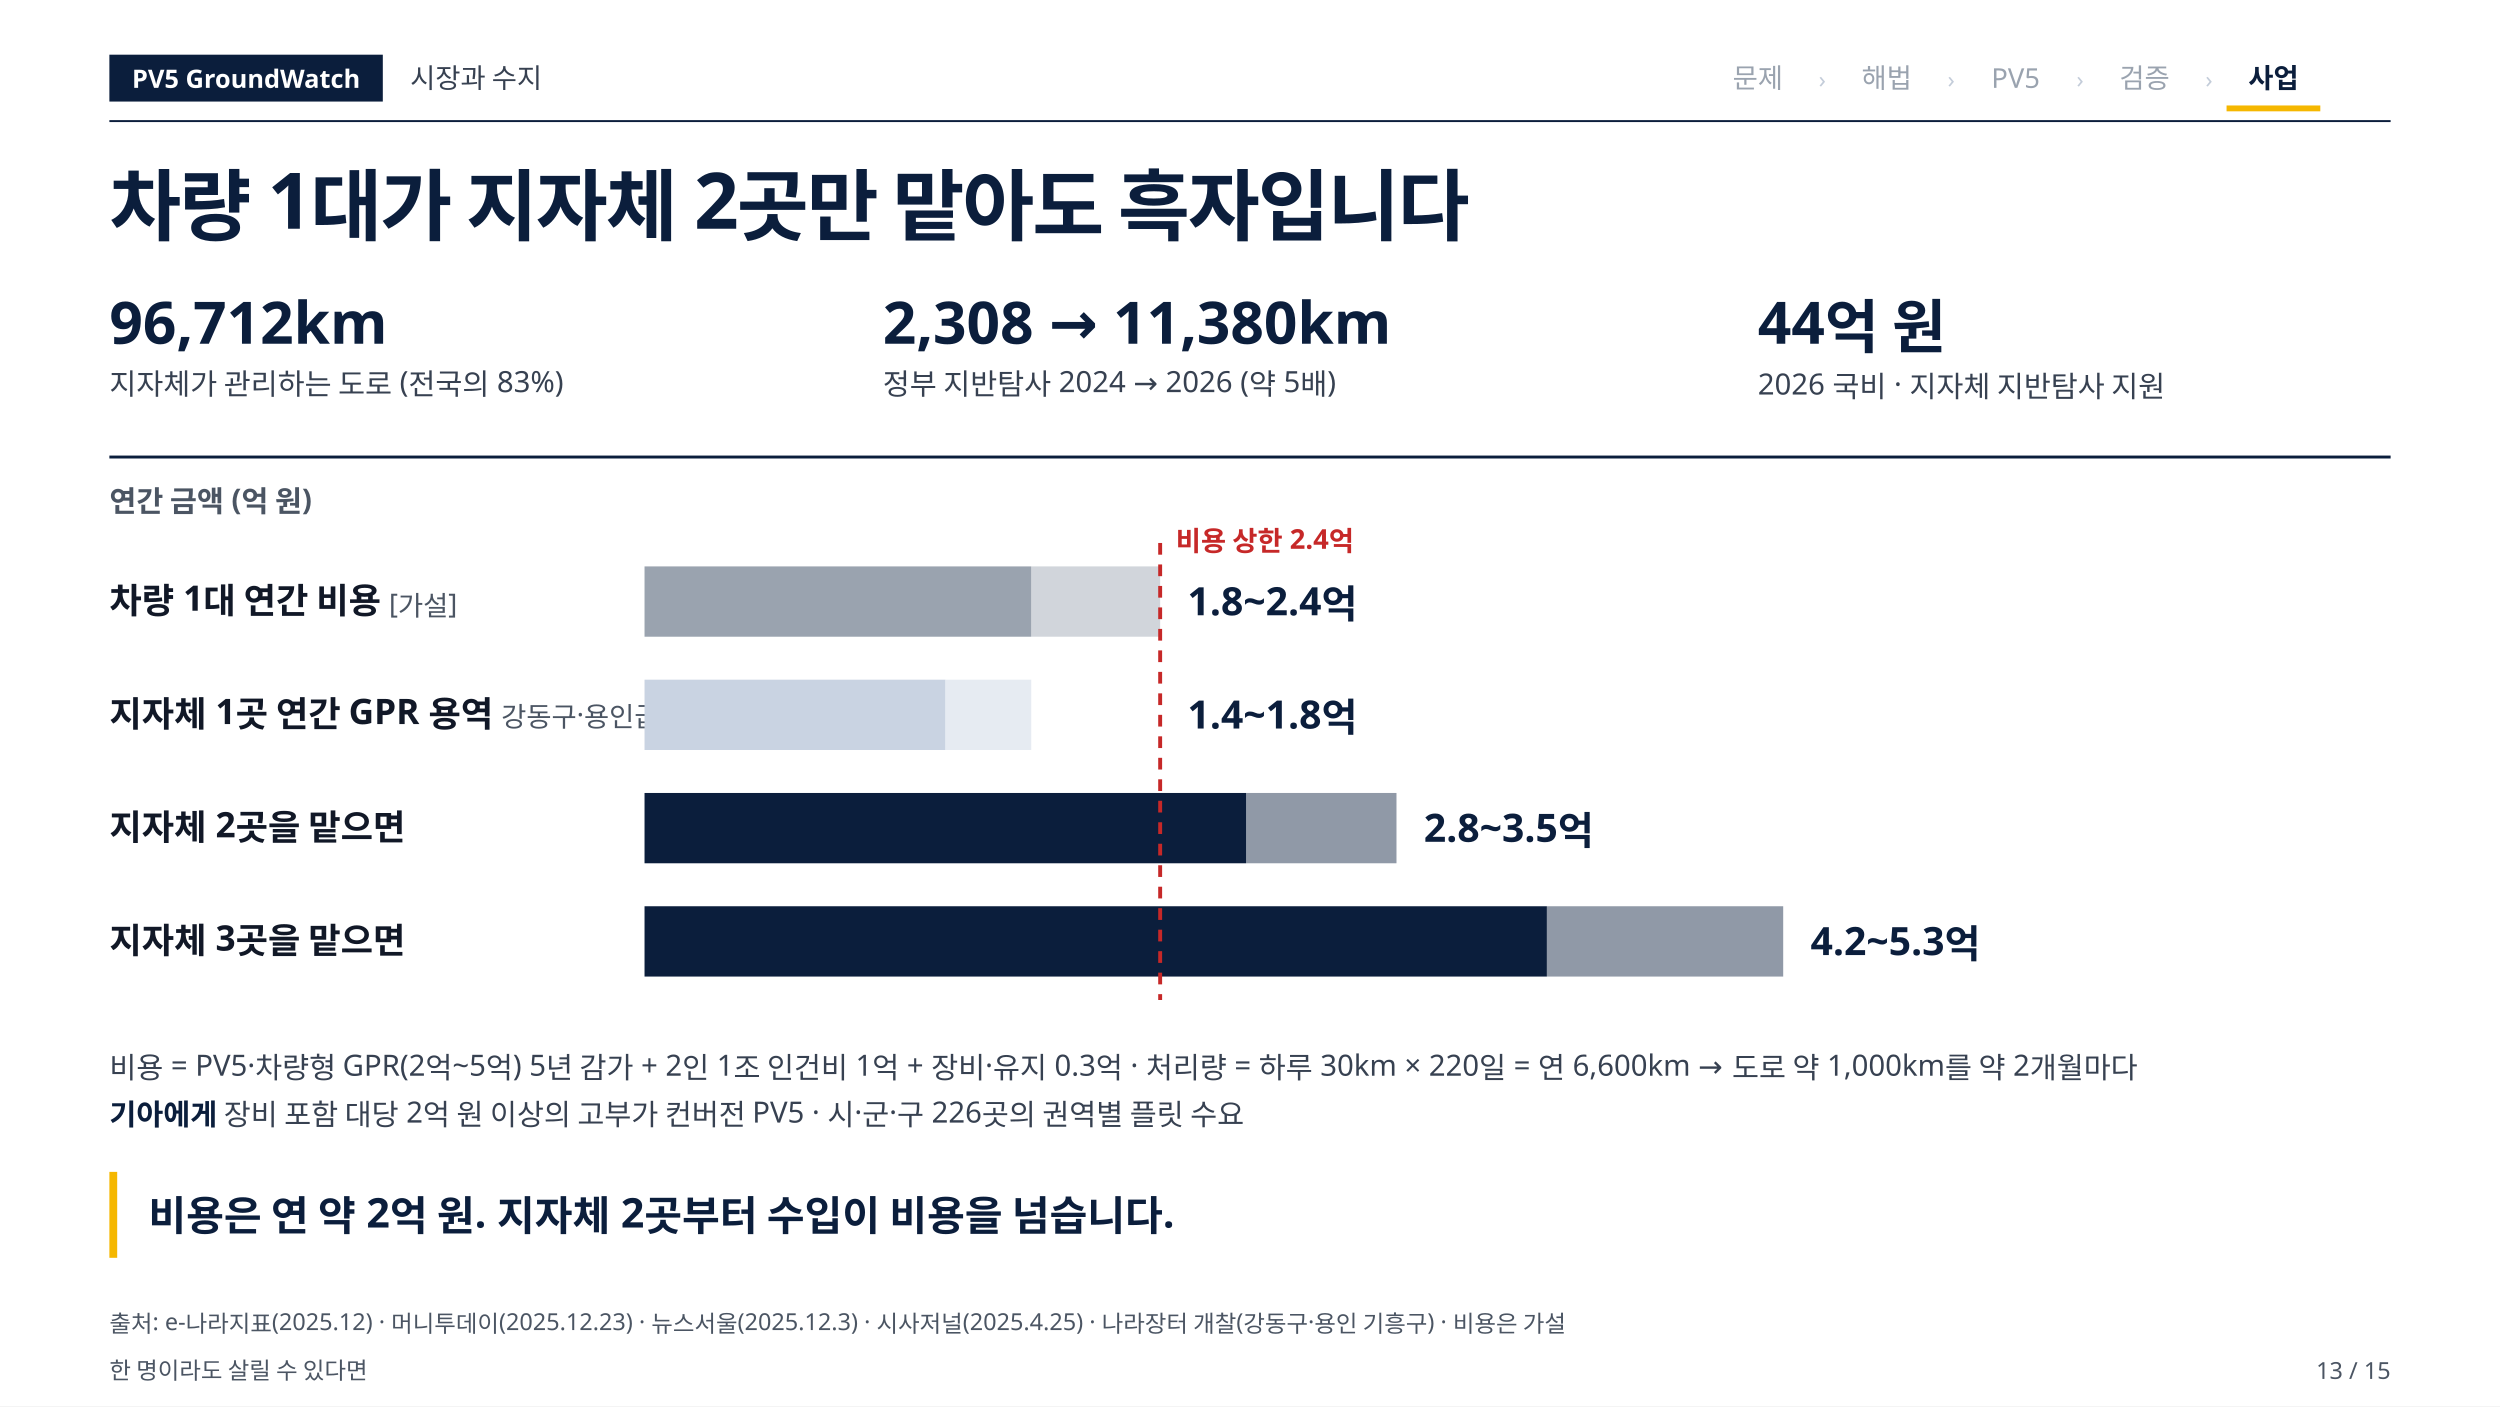
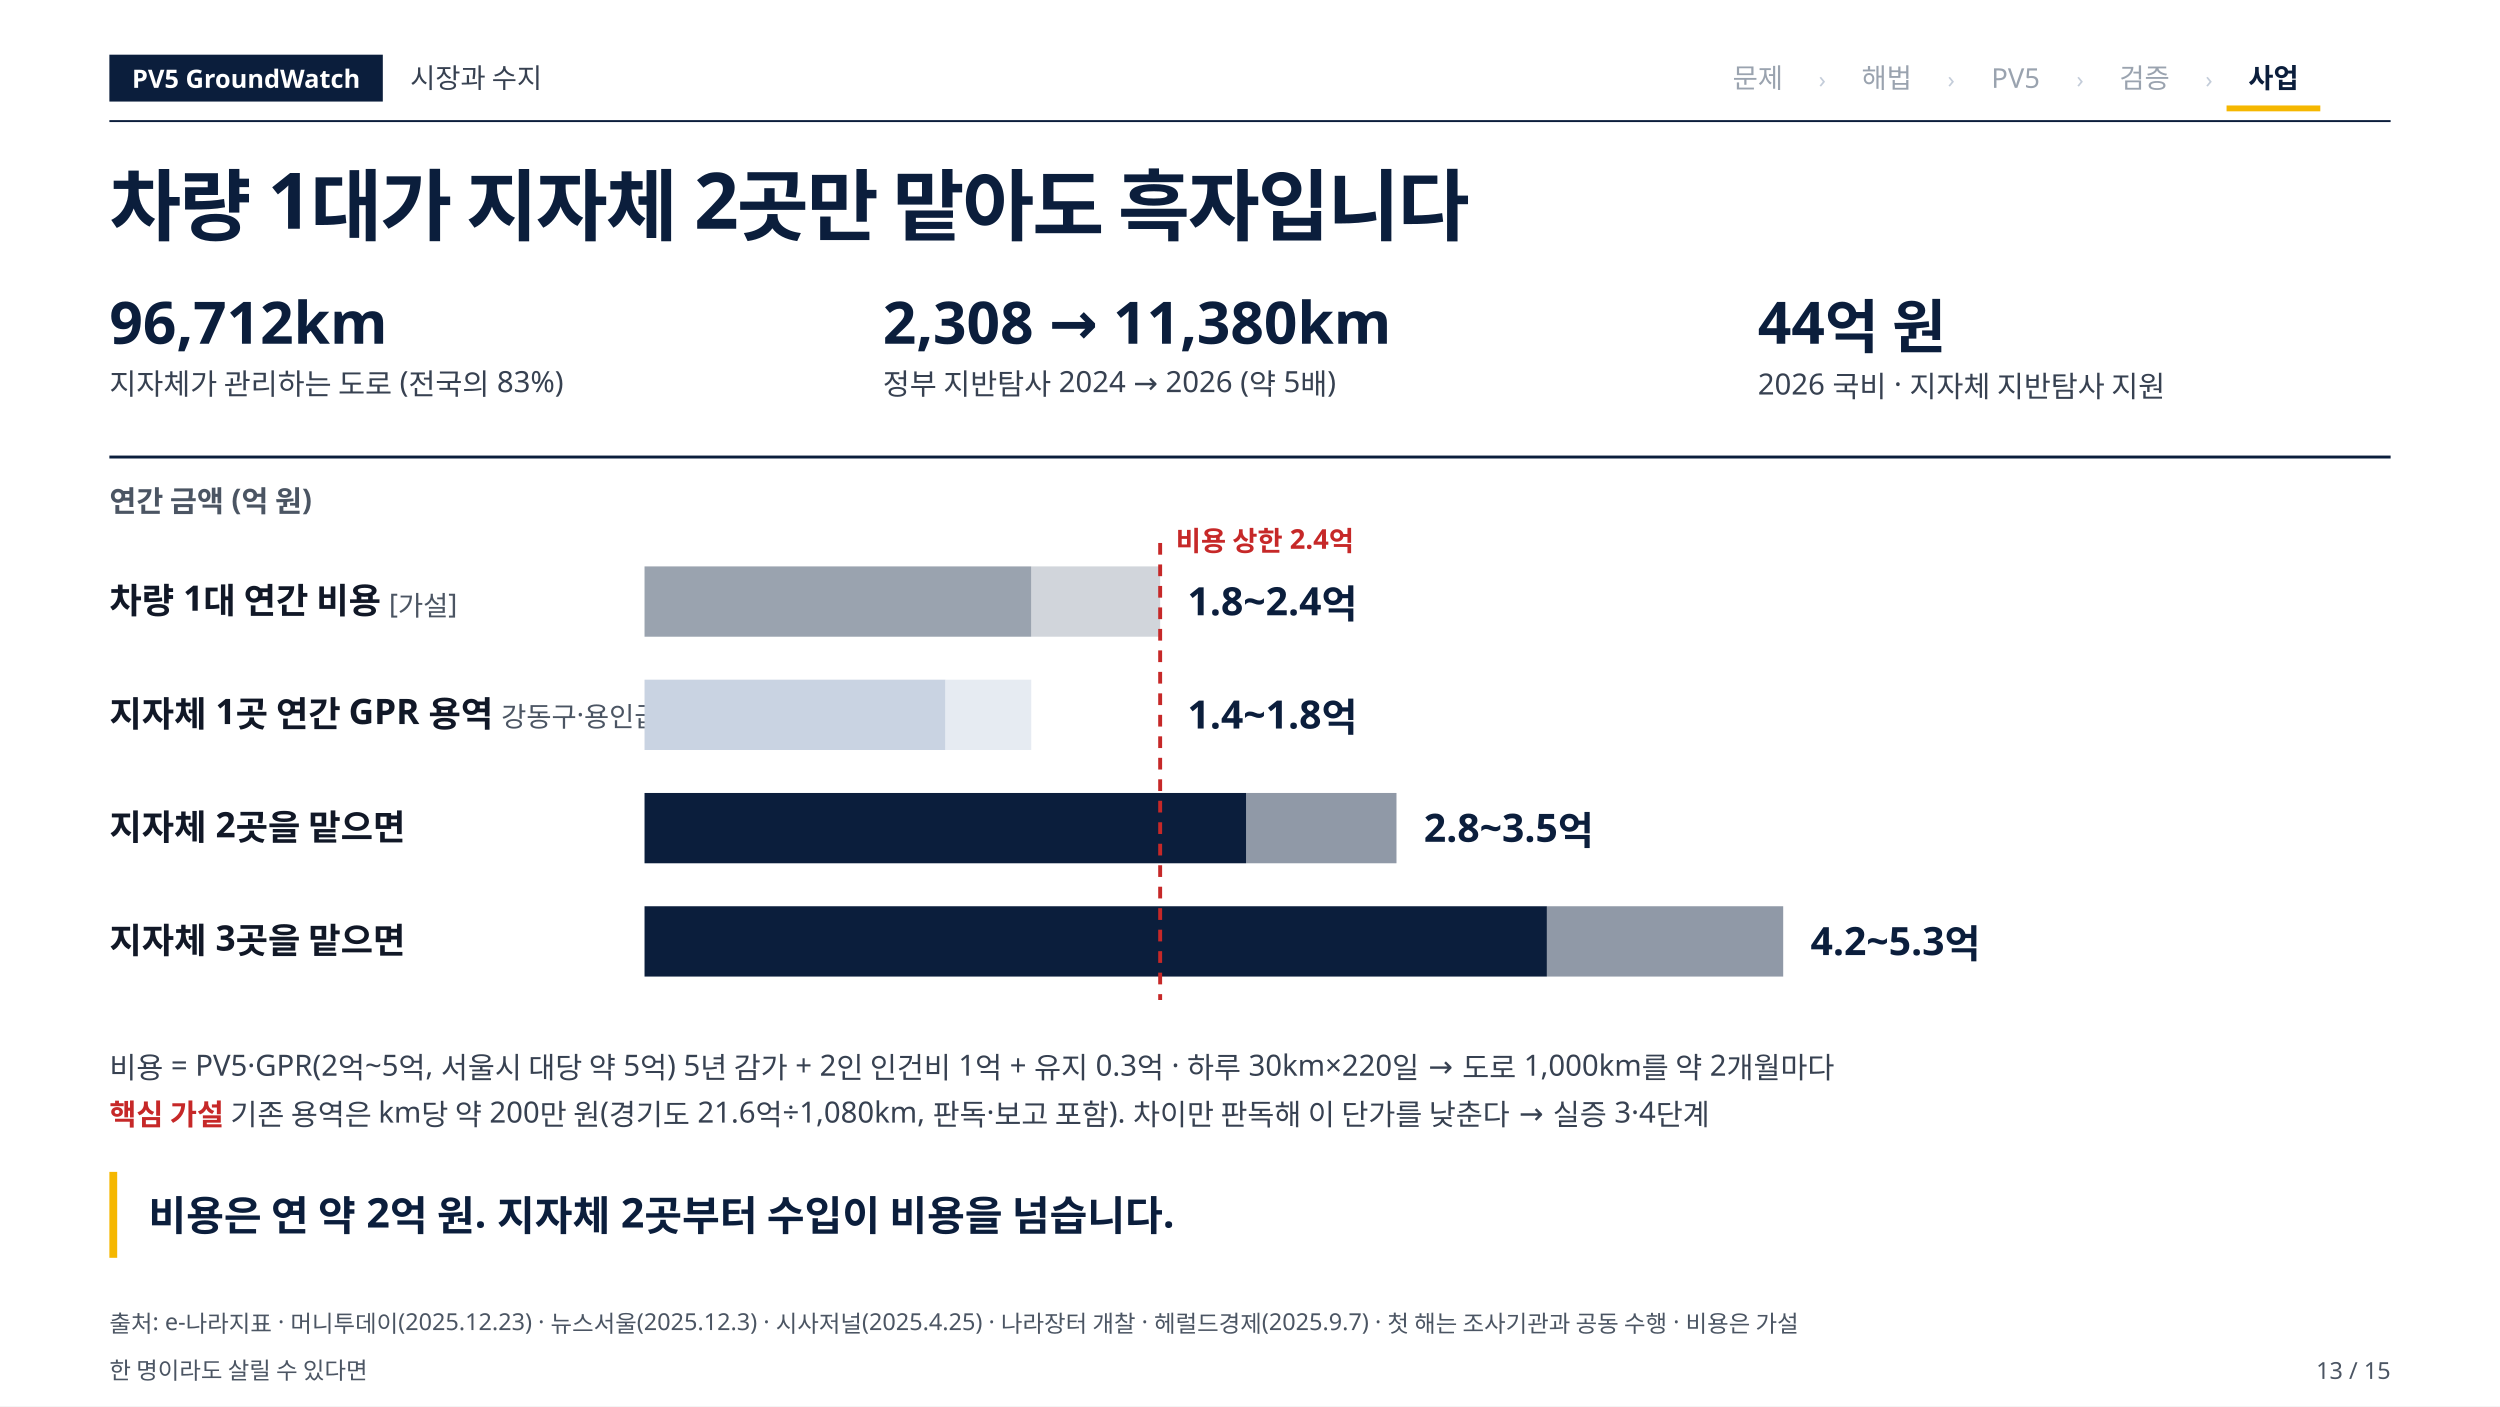
<svg xmlns="http://www.w3.org/2000/svg" viewBox="0 0 1280 720" lang="ko-KR" data-pptx-page-role="content" font-family="Pretendard, 'Malgun Gothic', sans-serif">
  <rect id="bg" x="0" y="0" width="1280" height="720" fill="#FFFFFF" />
  <g id="header" data-pptx-role="header" data-pptx-bounds="56 24 1168 40">
    <rect x="56" y="28" width="140" height="24" fill="#0B1E3C" />
    <text x="126" y="45" font-size="13" font-weight="bold" fill="#FFFFFF" text-anchor="middle">PV5 GroundWatch</text>
    <text x="210" y="45" font-size="14" fill="#374151">시장과 수지</text>
    <text x="900" y="45" font-size="14" font-weight="normal" fill="#9AA3AF" text-anchor="middle">문제</text>
    <text x="933" y="45" font-size="12" fill="#C3CCD9" text-anchor="middle">›</text>
    <text x="966" y="45" font-size="14" font-weight="normal" fill="#9AA3AF" text-anchor="middle">해법</text>
    <text x="999" y="45" font-size="12" fill="#C3CCD9" text-anchor="middle">›</text>
    <text x="1032" y="45" font-size="14" font-weight="normal" fill="#9AA3AF" text-anchor="middle">PV5</text>
    <text x="1065" y="45" font-size="12" fill="#C3CCD9" text-anchor="middle">›</text>
    <text x="1098" y="45" font-size="14" font-weight="normal" fill="#9AA3AF" text-anchor="middle">검증</text>
    <text x="1131" y="45" font-size="12" fill="#C3CCD9" text-anchor="middle">›</text>
    <text x="1164" y="45" font-size="14" font-weight="bold" fill="#0B1E3C" text-anchor="middle">사업</text>
    <rect x="1140" y="54" width="48" height="3" fill="#F5B700" />
    <line x1="56" y1="62" x2="1224" y2="62" stroke="#0B1E3C" stroke-width="1" />
  </g>
  <g id="title" data-pptx-bounds="56 80 1168 56" letter-spacing="-1">
    <text x="56" y="120" font-size="40" font-weight="bold" fill="#0B1E3C">차량 1대가 지자체 2곳만 맡아도 흑자입니다</text>
  </g>
  <g id="market" data-pptx-bounds="56 138 1168 74">
    <text x="56" y="176" font-size="30" font-weight="bold" fill="#0B1E3C">96,712km</text>
    <text x="56" y="202" font-size="15" fill="#374151">지자체가 관리하는 도로 (전국의 83%)</text>
    <text x="452" y="176" font-size="30" font-weight="bold" fill="#0B1E3C">2,308 → 11,380km</text>
    <text x="452" y="202" font-size="15" fill="#374151">정부 지반탐사 2024 → 2026 (약 5배)</text>
    <text x="900" y="176" font-size="30" font-weight="bold" fill="#0B1E3C">44억 원</text>
    <text x="900" y="202" font-size="15" fill="#374151">2026 국비 · 지자체 지반탐사 지원</text>
  </g>
  <g id="bars" data-pptx-bounds="56 232 1168 300">
    <line x1="56" y1="234" x2="1224" y2="234" stroke="#0B1E3C" stroke-width="1.5" />
    <text x="56" y="262" font-size="15" font-weight="bold" fill="#4B5563">연간 금액 (억 원)</text>
    <text x="56" y="314" font-size="18" font-weight="bold" fill="#111827">차량 1대 연간 비용 <tspan font-size="14" font-weight="normal" fill="#4B5563">[가설]</tspan>
    </text>
    <rect x="330" y="290" width="198" height="36" fill="#9AA3AF" />
    <rect x="528" y="290" width="66" height="36" fill="#9AA3AF" fill-opacity="0.45" />
    <text x="608" y="315" font-size="20" font-weight="bold" fill="#0B1E3C">1.8~2.4억</text>
    <text x="56" y="372" font-size="18" font-weight="bold" fill="#111827">지자체 1곳 연간 GPR 용역 <tspan font-size="14" font-weight="normal" fill="#4B5563">강동구·용인급</tspan>
    </text>
    <rect x="330" y="348" width="154" height="36" fill="#C9D3E2" />
    <rect x="484" y="348" width="44" height="36" fill="#C9D3E2" fill-opacity="0.45" />
    <text x="608" y="373" font-size="20" font-weight="bold" fill="#0B1E3C">1.4~1.8억</text>
    <text x="56" y="430" font-size="18" font-weight="bold" fill="#111827">지자체 2곳을 맡으면 <tspan font-size="14" font-weight="normal" fill="#4B5563" />
    </text>
    <rect x="330" y="406" width="308" height="36" fill="#0B1E3C" />
    <rect x="638" y="406" width="77" height="36" fill="#0B1E3C" fill-opacity="0.45" />
    <text x="729" y="431" font-size="20" font-weight="bold" fill="#0B1E3C">2.8~3.5억</text>
    <text x="56" y="488" font-size="18" font-weight="bold" fill="#111827">지자체 3곳을 맡으면 <tspan font-size="14" font-weight="normal" fill="#4B5563" />
    </text>
    <rect x="330" y="464" width="462" height="36" fill="#0B1E3C" />
    <rect x="792" y="464" width="121" height="36" fill="#0B1E3C" fill-opacity="0.45" />
    <text x="927" y="489" font-size="20" font-weight="bold" fill="#0B1E3C">4.2~5.3억</text>
    <line x1="594" y1="278" x2="594" y2="512" stroke="#C62828" stroke-width="2" stroke-dasharray="6,5" />
    <text x="602" y="282" font-size="14" font-weight="bold" fill="#C62828">비용 상한 2.4억</text>
  </g>
  <g id="basis" data-pptx-bounds="56 532 1168 50">
-     <text x="56" y="552" font-size="15" fill="#374151">비용 = PV5·차량형 GPR(2억~5억) 5년 감가 + 2인 1조 인건비 1억 + 장비·유지 0.3억 · 처리량 = 하루 30km × 220일 = 연 6,600km → 도로 약 1,000km를 약 2개월마다</text>
+     <text x="56" y="552" font-size="15" fill="#374151">비용 = PV5·GPR(2억~5억, 서울시 대당 약 5억) 5년 감가 + 2인 인건비 1억 + 유지 0.3억 · 하루 30km×220일 → 도로 1,000km를 약 2개월마다</text>
    <text x="56" y="576" font-size="15" fill="#374151">
-       <tspan font-weight="bold" fill="#0B1E3C">기아에게</tspan> 장비 포함 대당 2억 원 이상의 고부가 컨버전 PV5 · 시·군·구 226곳의 권역별 플릿 수요</text>
+       <tspan font-weight="bold" fill="#C62828">핵심 가설</tspan> 기존 용역은 km당 약 200만 원(경기도 21.6억÷1,080km, 판독·보고 포함). 차이만 판독해 이 단가를 낮춘다 → 실증 3·4단계</text>
  </g>
  <g id="conclusion" data-pptx-bounds="56 600 1168 44">
    <rect x="56" y="600" width="4" height="44" fill="#F5B700" />
    <text x="76" y="630" font-size="21" font-weight="bold" fill="#0B1E3C">비용은 연 약 2억 원. 지자체 2곳부터 수입이 비용을 넘습니다.</text>
  </g>
  <g id="source" data-pptx-bounds="56 668 1168 20">
-     <text x="56" y="682" font-size="12" fill="#4B5563">출처: e-나라지표(2025.12) · 머니투데이(2025.12.23) · 뉴스서울(2025.12.3) · 시사저널(2025.4.25) · 나라장터 개찰(강동구·용인 기흥구) · 비용은 가설</text>
+     <text x="56" y="682" font-size="12" fill="#4B5563">출처: e-나라지표 · 머니투데이(2025.12.23) · 뉴스서울(2025.12.3) · 시사저널(2025.4.25) · 나라장터 개찰 · 헤럴드경제(2025.9.7) · 첫 해는 조사기관과 공동 수행 · 비용은 가설</text>
  </g>
  <g id="footer" data-pptx-role="footer" data-pptx-bounds="56 692 1168 22" fill="#4B5563" font-size="12">
    <text x="56" y="706">한 명이라도 살릴 수 있다면</text>
    <text x="1224" y="706" text-anchor="end">13 / 15</text>
  </g>
</svg>
